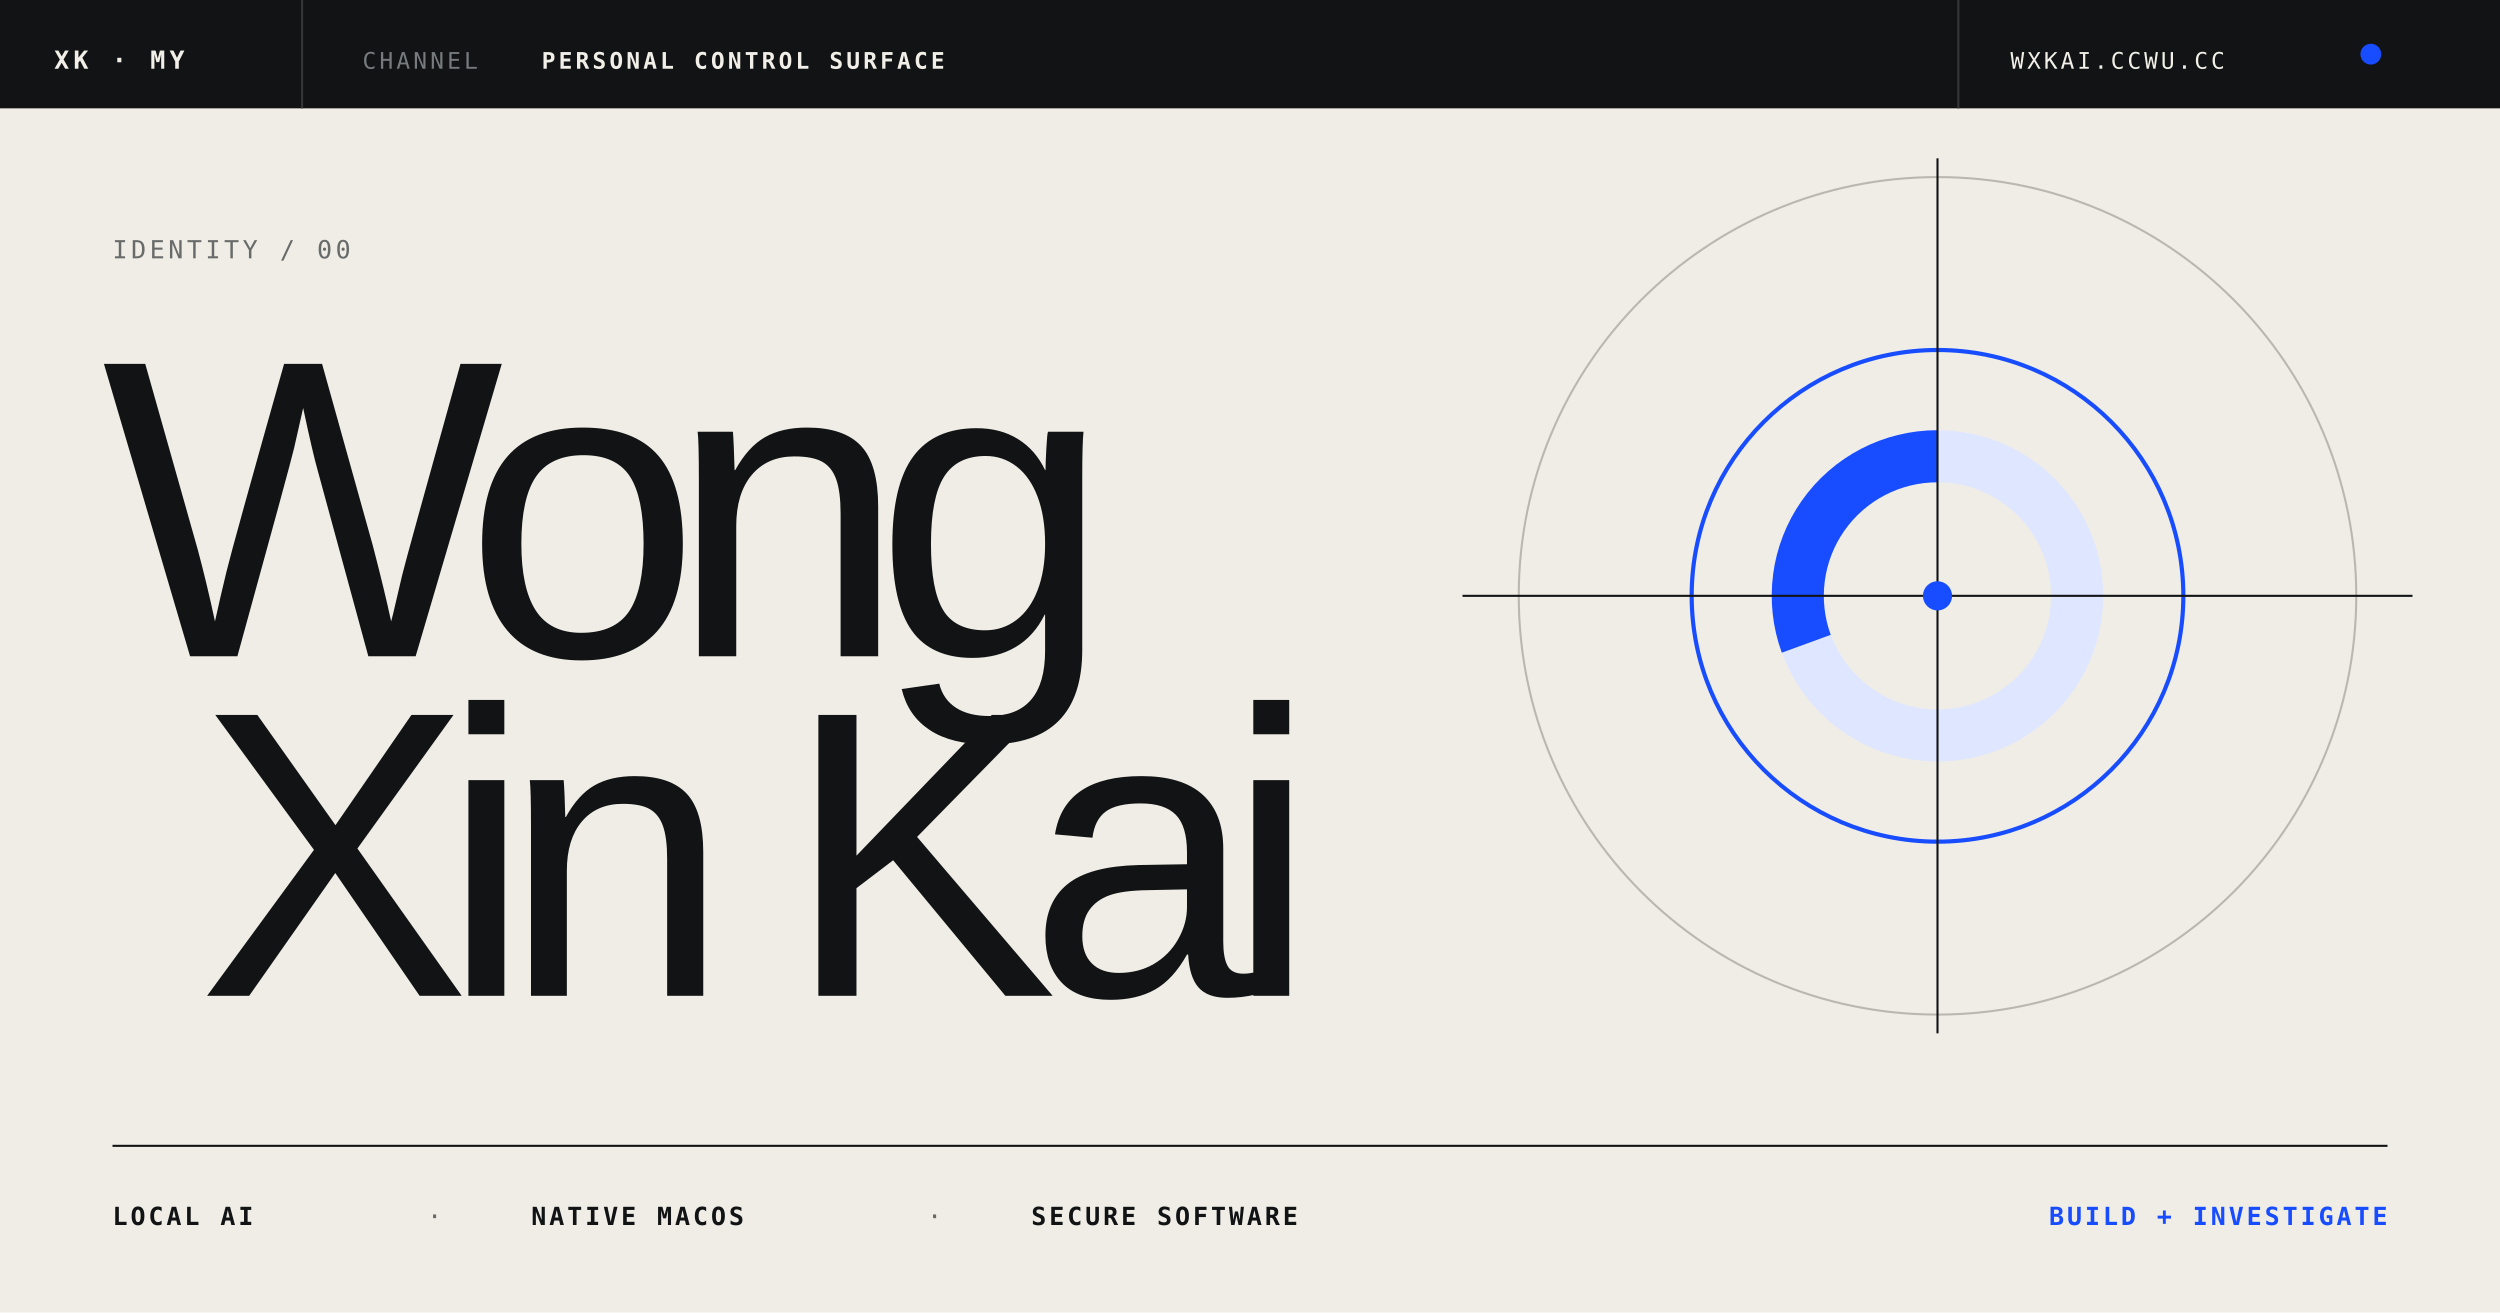
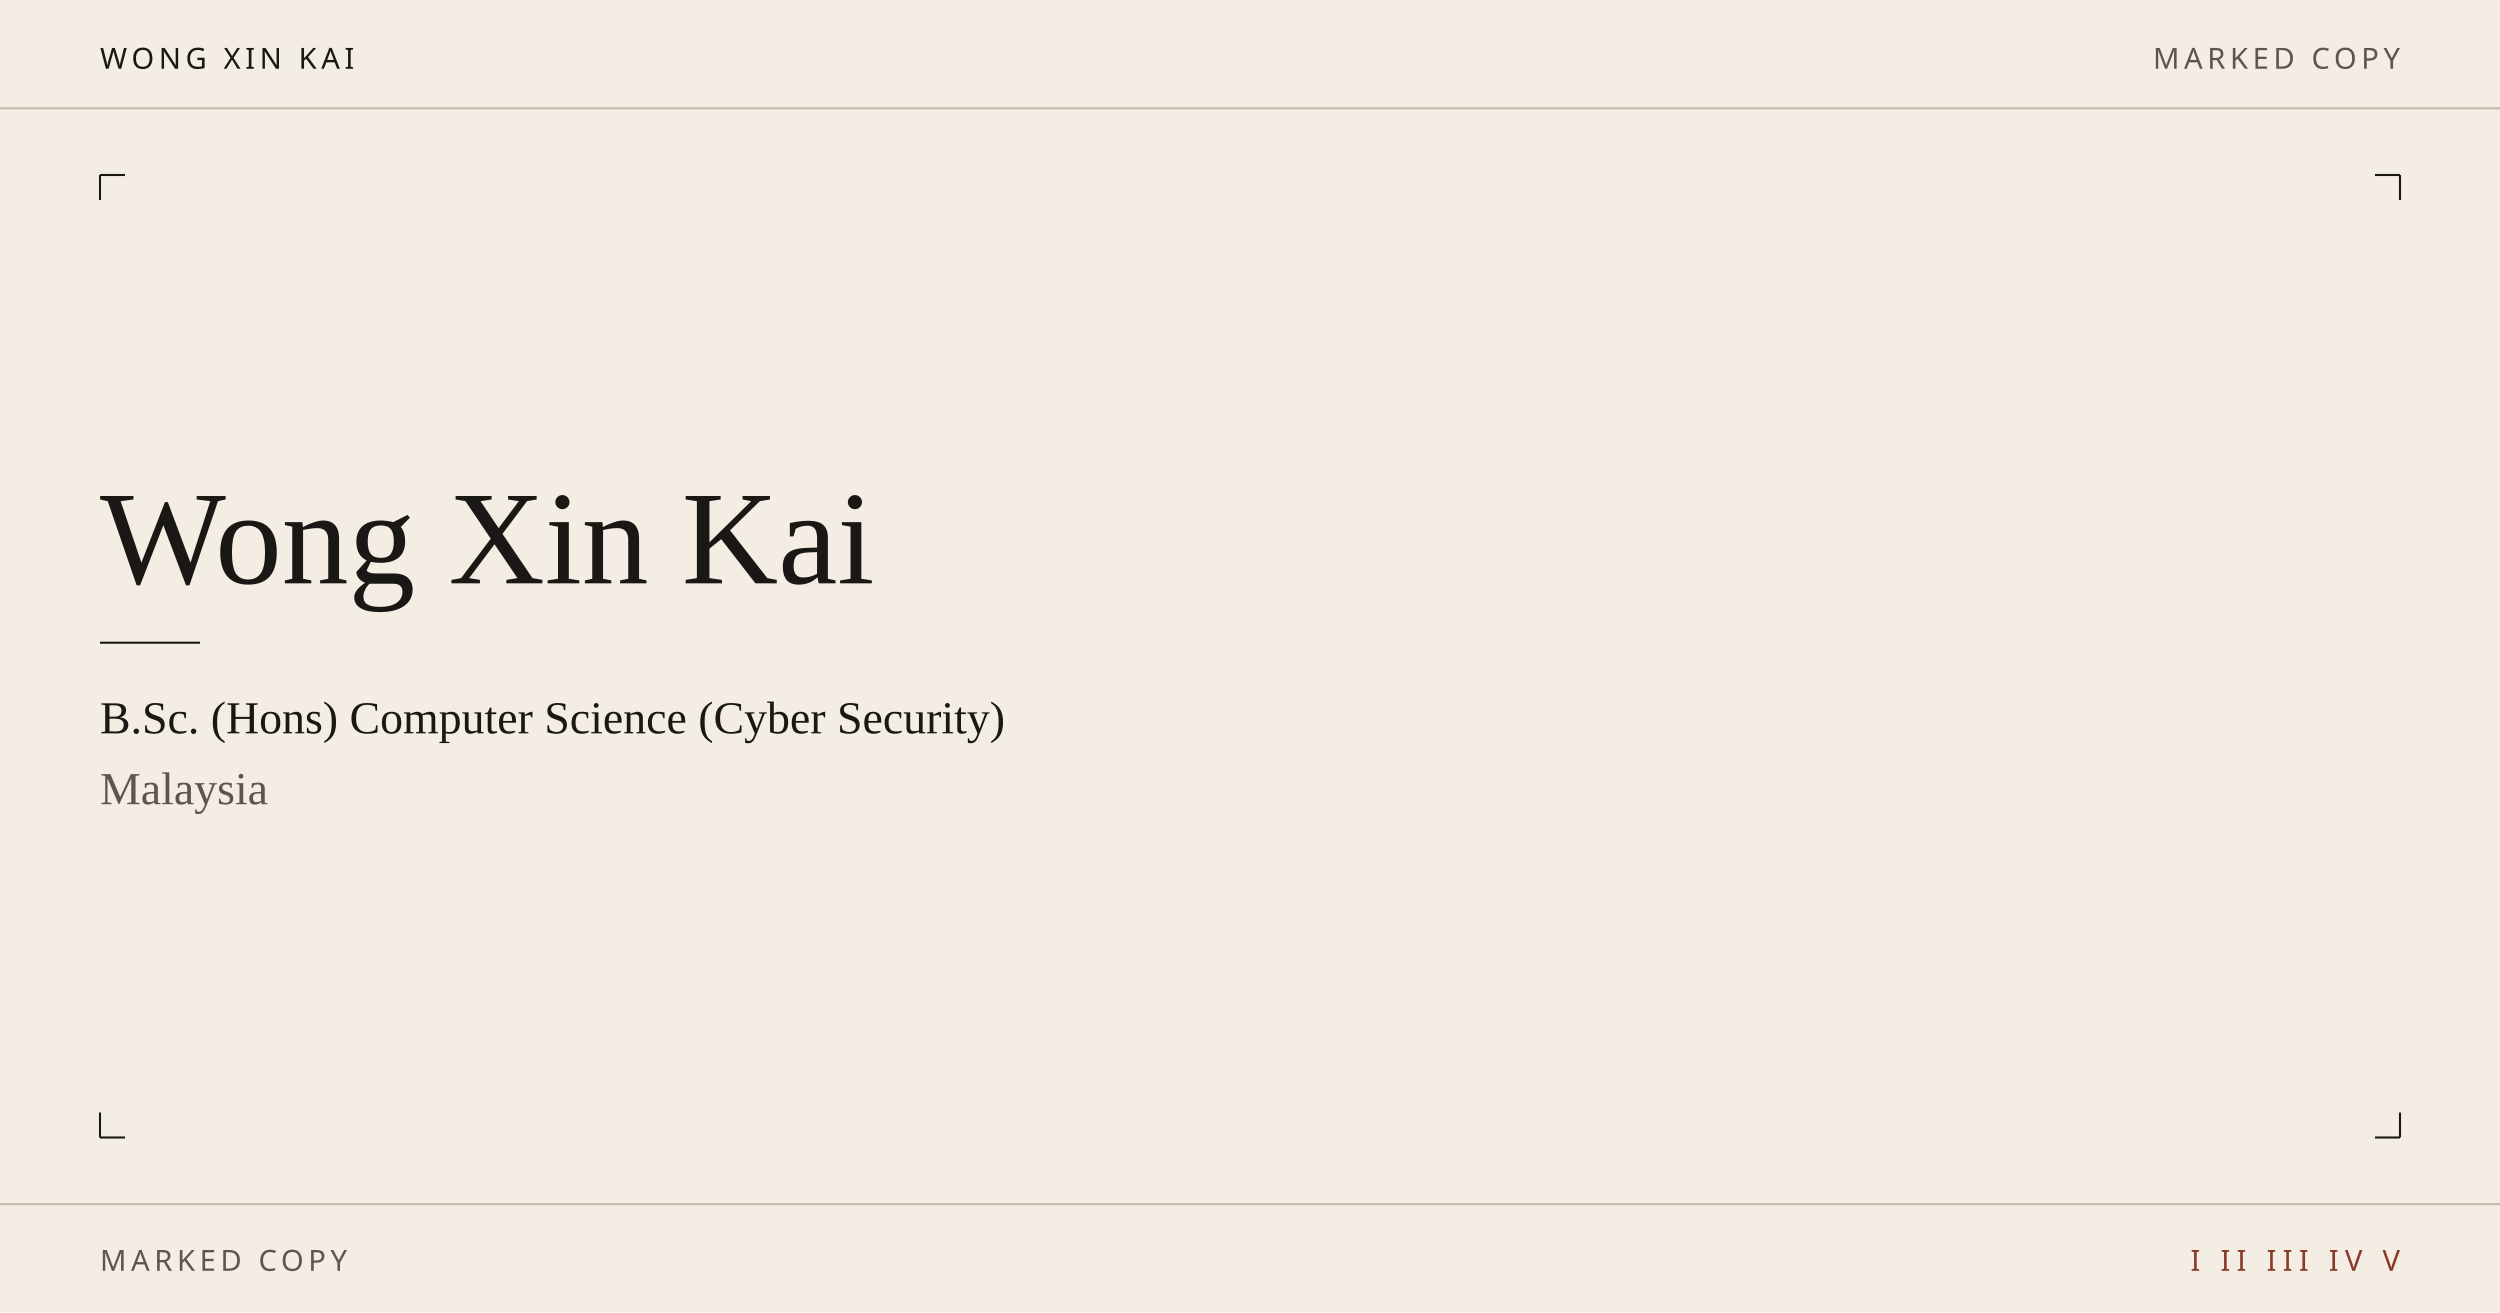
<svg xmlns="http://www.w3.org/2000/svg" width="1200" height="630" viewBox="0 0 1200 630">
-   <rect width="1200" height="630" fill="#efede6" />
-   <rect width="1200" height="52" fill="#111314" />
-   <line x1="145" y1="0" x2="145" y2="52" stroke="#343638" />
-   <line x1="940" y1="0" x2="940" y2="52" stroke="#343638" />
-   <text x="26" y="33" fill="#f1efe8" font-family="Menlo, monospace" font-size="12" font-weight="700" letter-spacing="2">XK · MY</text>
-   <text x="174" y="33" fill="#777b7e" font-family="Menlo, monospace" font-size="11" letter-spacing="1.5">CHANNEL</text>
-   <text x="260" y="33" fill="#f1efe8" font-family="Menlo, monospace" font-size="11" font-weight="700" letter-spacing="1.5">PERSONAL CONTROL SURFACE</text>
-   <circle cx="1138" cy="26" r="5" fill="#174cff" />
-   <text x="965" y="33" fill="#f1efe8" font-family="Menlo, monospace" font-size="11" letter-spacing="1.4">WXKAI.CCWU.CC</text>
-   <text x="54" y="124" fill="#686b69" font-family="Menlo, monospace" font-size="12" letter-spacing="1.7">IDENTITY / 00</text>
-   <text x="49" y="315" fill="#111314" font-family="Helvetica Neue, Arial, sans-serif" font-size="204" font-weight="500" letter-spacing="-15">Wong</text>
-   <text x="95" y="478" fill="#111314" font-family="Helvetica Neue, Arial, sans-serif" font-size="196" font-weight="500" letter-spacing="-14">Xin Kai</text>
-   <circle cx="930" cy="286" r="201" fill="none" stroke="#b9b7af" stroke-width="1" />
-   <circle cx="930" cy="286" r="118" fill="none" stroke="#174cff" stroke-width="2" />
-   <circle cx="930" cy="286" r="67" fill="none" stroke="#dfe6ff" stroke-width="25" />
-   <path d="M930 219 A67 67 0 0 0 867 309" fill="none" stroke="#174cff" stroke-width="25" />
-   <line x1="702" y1="286" x2="1158" y2="286" stroke="#111314" stroke-width="1" />
-   <line x1="930" y1="76" x2="930" y2="496" stroke="#111314" stroke-width="1" />
-   <circle cx="930" cy="286" r="7" fill="#174cff" />
-   <line x1="54" y1="550" x2="1146" y2="550" stroke="#111314" />
-   <text x="54" y="588" fill="#111314" font-family="Menlo, monospace" font-size="12" font-weight="700" letter-spacing="1.4">LOCAL AI</text>
-   <text x="205" y="588" fill="#686b69" font-family="Menlo, monospace" font-size="12" letter-spacing="1.4">·</text>
-   <text x="255" y="588" fill="#111314" font-family="Menlo, monospace" font-size="12" font-weight="700" letter-spacing="1.4">NATIVE MACOS</text>
-   <text x="445" y="588" fill="#686b69" font-family="Menlo, monospace" font-size="12" letter-spacing="1.4">·</text>
-   <text x="495" y="588" fill="#111314" font-family="Menlo, monospace" font-size="12" font-weight="700" letter-spacing="1.4">SECURE SOFTWARE</text>
-   <text x="1146" y="588" text-anchor="end" fill="#174cff" font-family="Menlo, monospace" font-size="12" font-weight="700" letter-spacing="1.4">BUILD + INVESTIGATE</text>
+   <rect width="1200" height="630" fill="#F3EDE4" />
+   <rect x="0" y="0" width="1200" height="52" fill="#F3EDE4" />
+   <line x1="0" y1="52" x2="1200" y2="52" stroke="#C4B8A8" stroke-width="1" />
+   <text x="48" y="33" fill="#1A1814" font-family="IBM Plex Sans Condensed, Arial Narrow, sans-serif" font-size="14" letter-spacing="2.2">WONG XIN KAI</text>
+   <text x="1152" y="33" text-anchor="end" fill="#5C564C" font-family="IBM Plex Sans Condensed, Arial Narrow, sans-serif" font-size="14" letter-spacing="2.2">MARKED COPY</text>
+   <path d="M48 84 h12 M48 84 v12" fill="none" stroke="#1A1814" stroke-width="1" />
+   <path d="M1152 84 h-12 M1152 84 v12" fill="none" stroke="#1A1814" stroke-width="1" />
+   <path d="M48 546 h12 M48 546 v-12" fill="none" stroke="#1A1814" stroke-width="1" />
+   <path d="M1152 546 h-12 M1152 546 v-12" fill="none" stroke="#1A1814" stroke-width="1" />
+   <text x="48" y="280" fill="#1A1814" font-family="Georgia, Times New Roman, serif" font-size="64">Wong Xin Kai</text>
+   <rect x="48" y="308" width="48" height="1" fill="#1A1814" />
+   <text x="48" y="352" fill="#1A1814" font-family="Georgia, Times New Roman, serif" font-size="22">B.Sc. (Hons) Computer Science (Cyber Security)</text>
+   <text x="48" y="386" fill="#5C564C" font-family="Georgia, Times New Roman, serif" font-size="22">Malaysia</text>
+   <line x1="0" y1="578" x2="1200" y2="578" stroke="#C4B8A8" stroke-width="1" />
+   <text x="48" y="610" fill="#5C564C" font-family="IBM Plex Sans Condensed, Arial Narrow, sans-serif" font-size="14" letter-spacing="2.2">MARKED COPY</text>
+   <text x="1152" y="610" text-anchor="end" fill="#8B3A2A" font-family="IBM Plex Sans Condensed, Arial Narrow, sans-serif" font-size="14" letter-spacing="3">I  II  III  IV  V</text>
</svg>
